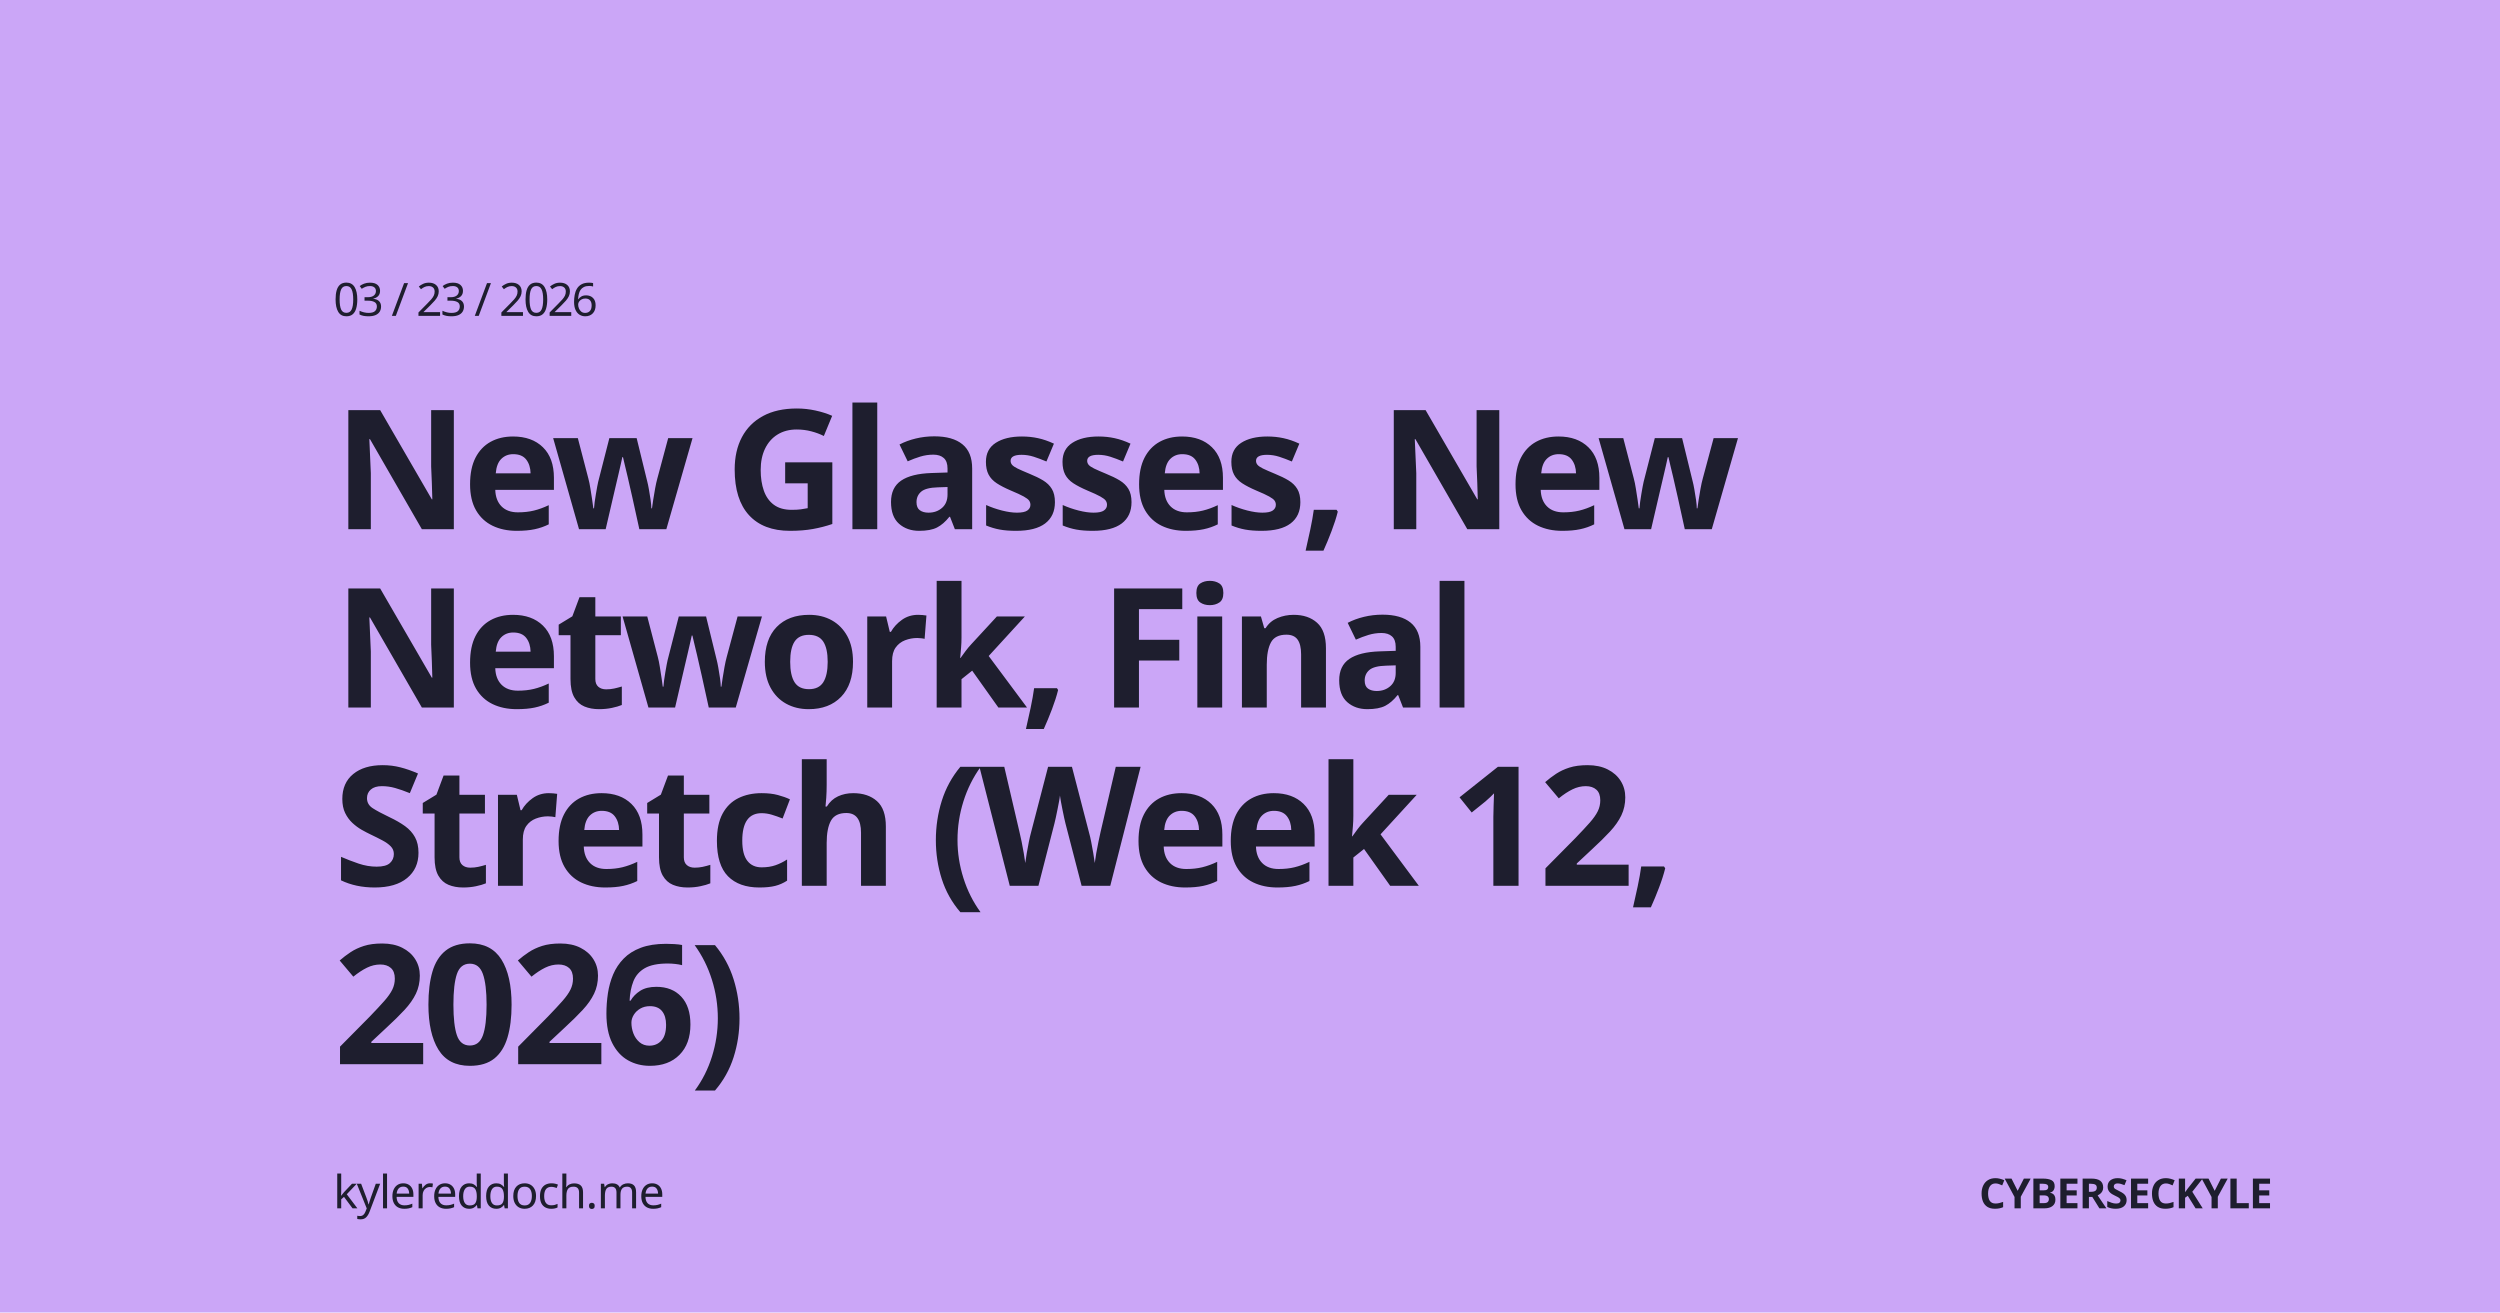
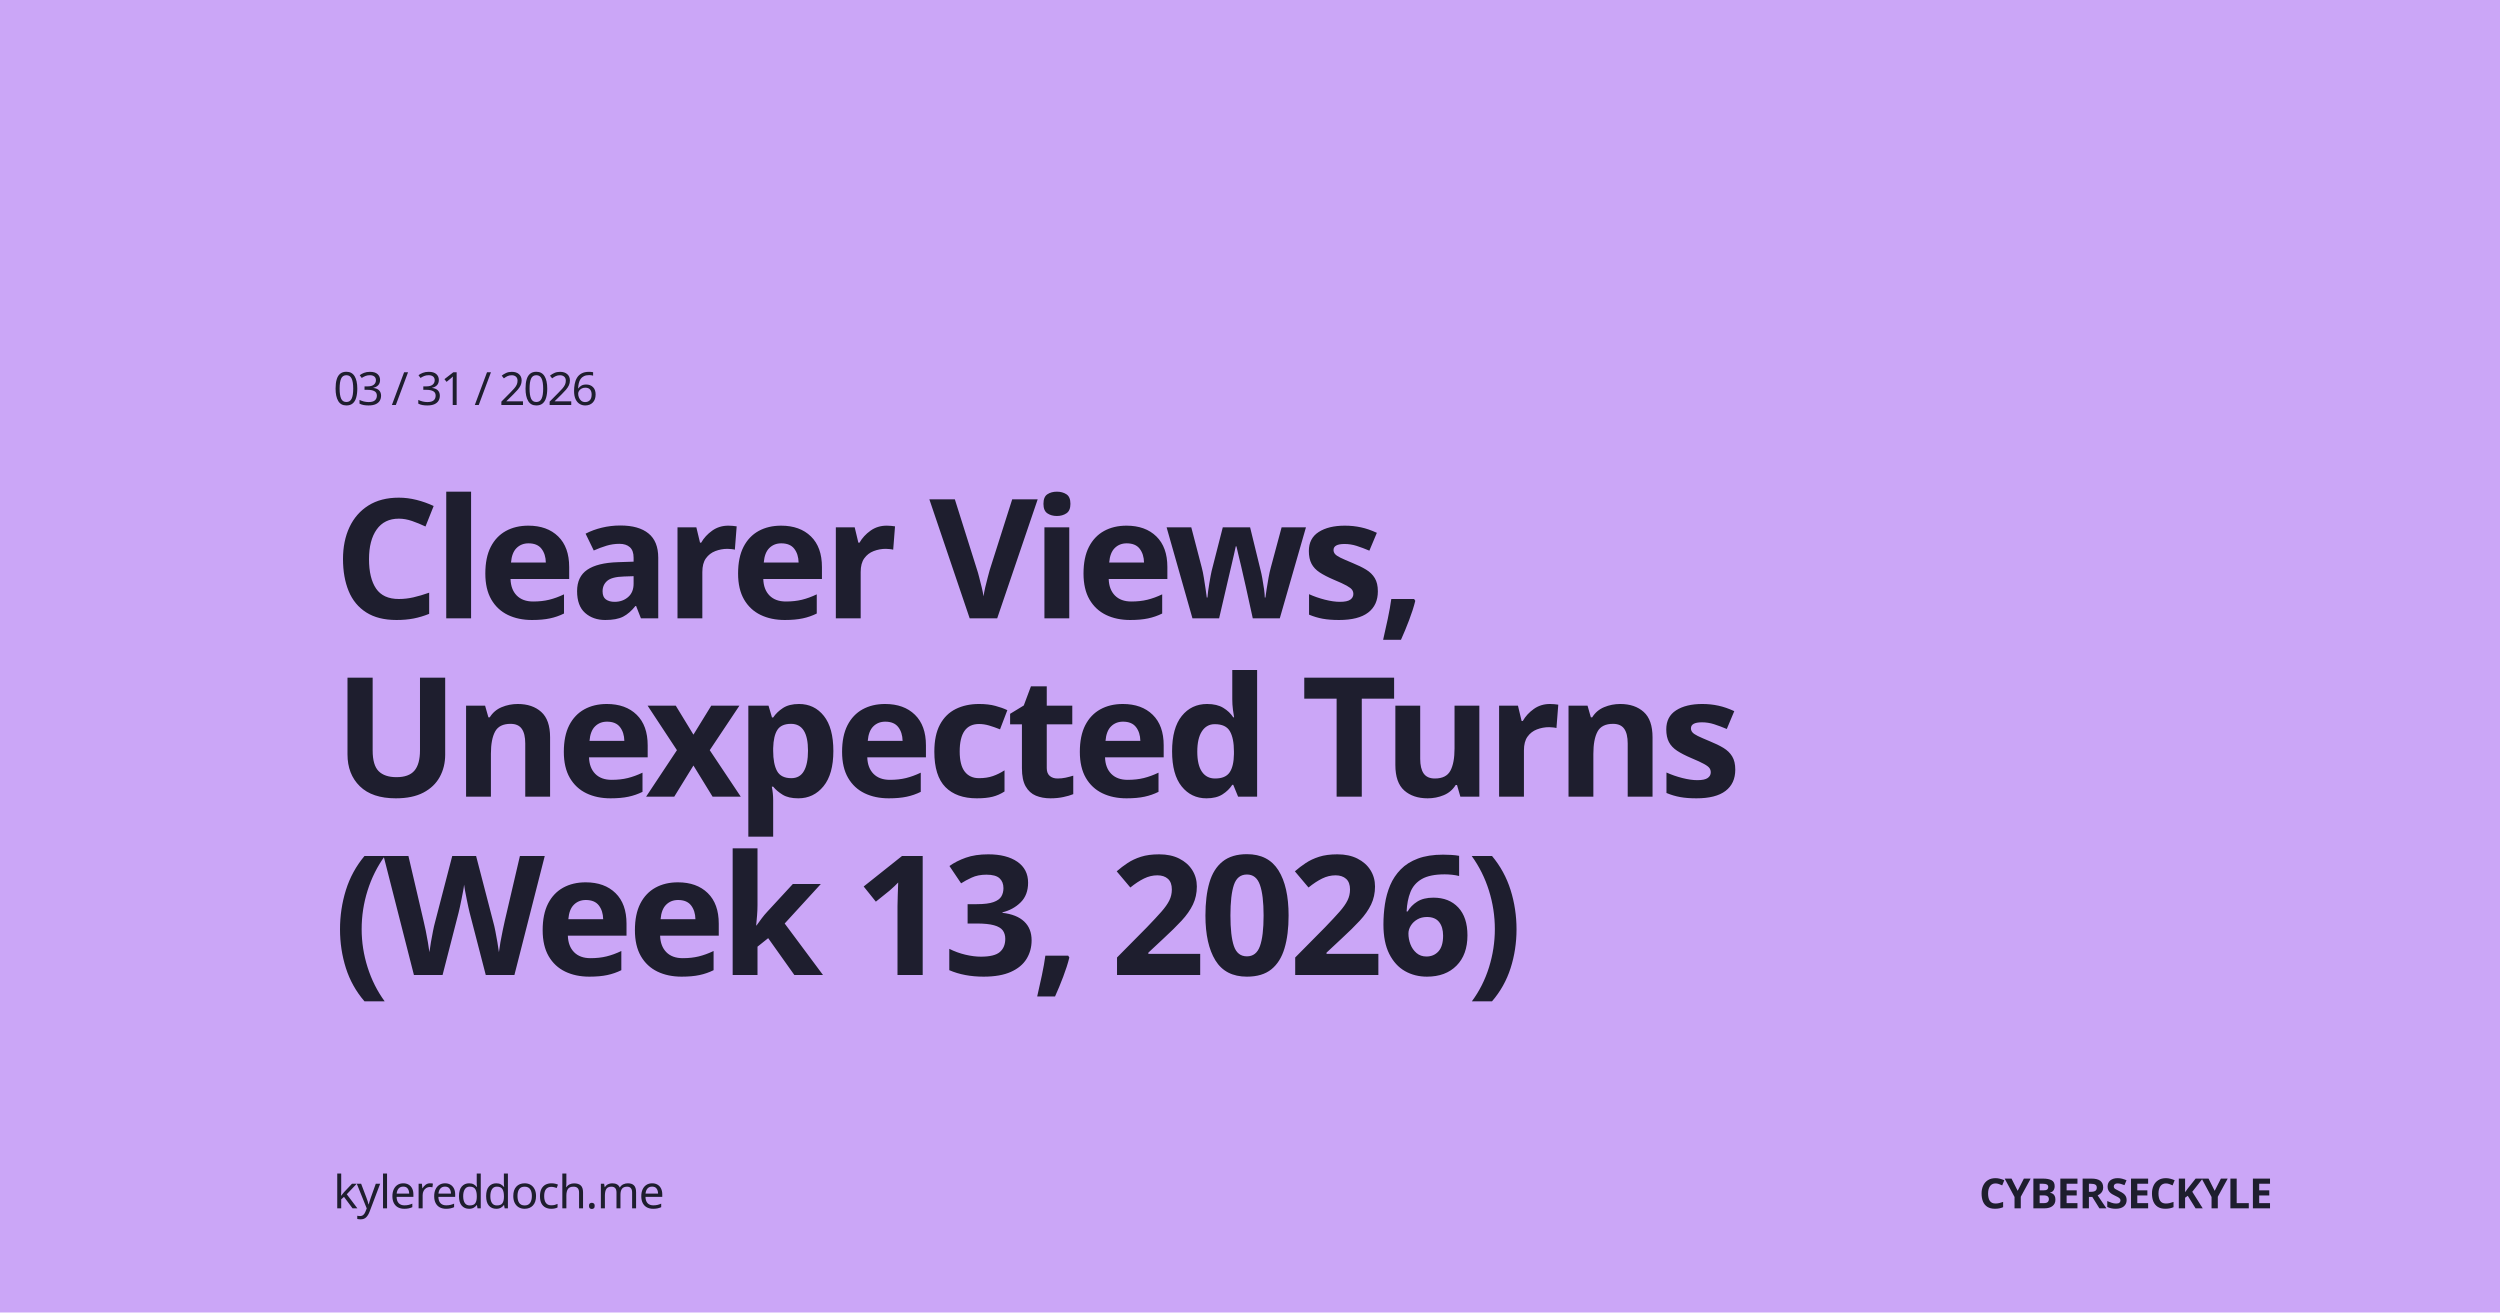
<svg xmlns="http://www.w3.org/2000/svg" width="1200" height="630" viewBox="0 0 1200 630" version="1.1">
  <rect id="bg" width="100%" height="100%" opacity="1" fill="#cba6f7" />
  <text font-family="'Atkinson Hyperlegible', Ubuntu, sans-serif" font-size="22" font-weight="500" fill="#1e1e2e" letter-spacing="-1">
-     <tspan x="160" y="151.6">
-       03 / 23 / 2026
+     <tspan x="160" y="194.4">
+       03 / 31 / 2026
    </tspan>
  </text>
  <text id="text" font-family="'Atkinson Hyperlegible', Ubuntu, sans-serif" font-size="80" font-weight="700" fill="#1e1e2e" letter-spacing="-3">
-     <tspan x="160" y="254">
-         New Glasses, New
+     <tspan x="160" y="296.8">
+         Clearer Views,
      </tspan>
-     <tspan x="160" y="339.6">
-         Network, Final
+     <tspan x="160" y="382.4">
+         Unexpected Turns
      </tspan>
-     <tspan x="160" y="425.2">
-         Stretch (Week 12,
-       </tspan>
-     <tspan x="160" y="510.8">
-         2026)
+     <tspan x="160" y="468">
+         (Week 13, 2026)
      </tspan>
  </text>
  <text font-family="'Atkinson Hyperlegible', Ubuntu, sans-serif" font-size="22" font-weight="500" fill="#1e1e2e" letter-spacing="-0.5">
    <tspan x="160" y="580">kylereddoch.me</tspan>
  </text>
  <text font-family="'Atkinson Hyperlegible', Ubuntu, sans-serif" font-size="20" font-weight="600" fill="#1e1e2e" letter-spacing="-0.5">
    <tspan x="950" y="580">CYBERSECKYLE</tspan>
  </text>
</svg>
